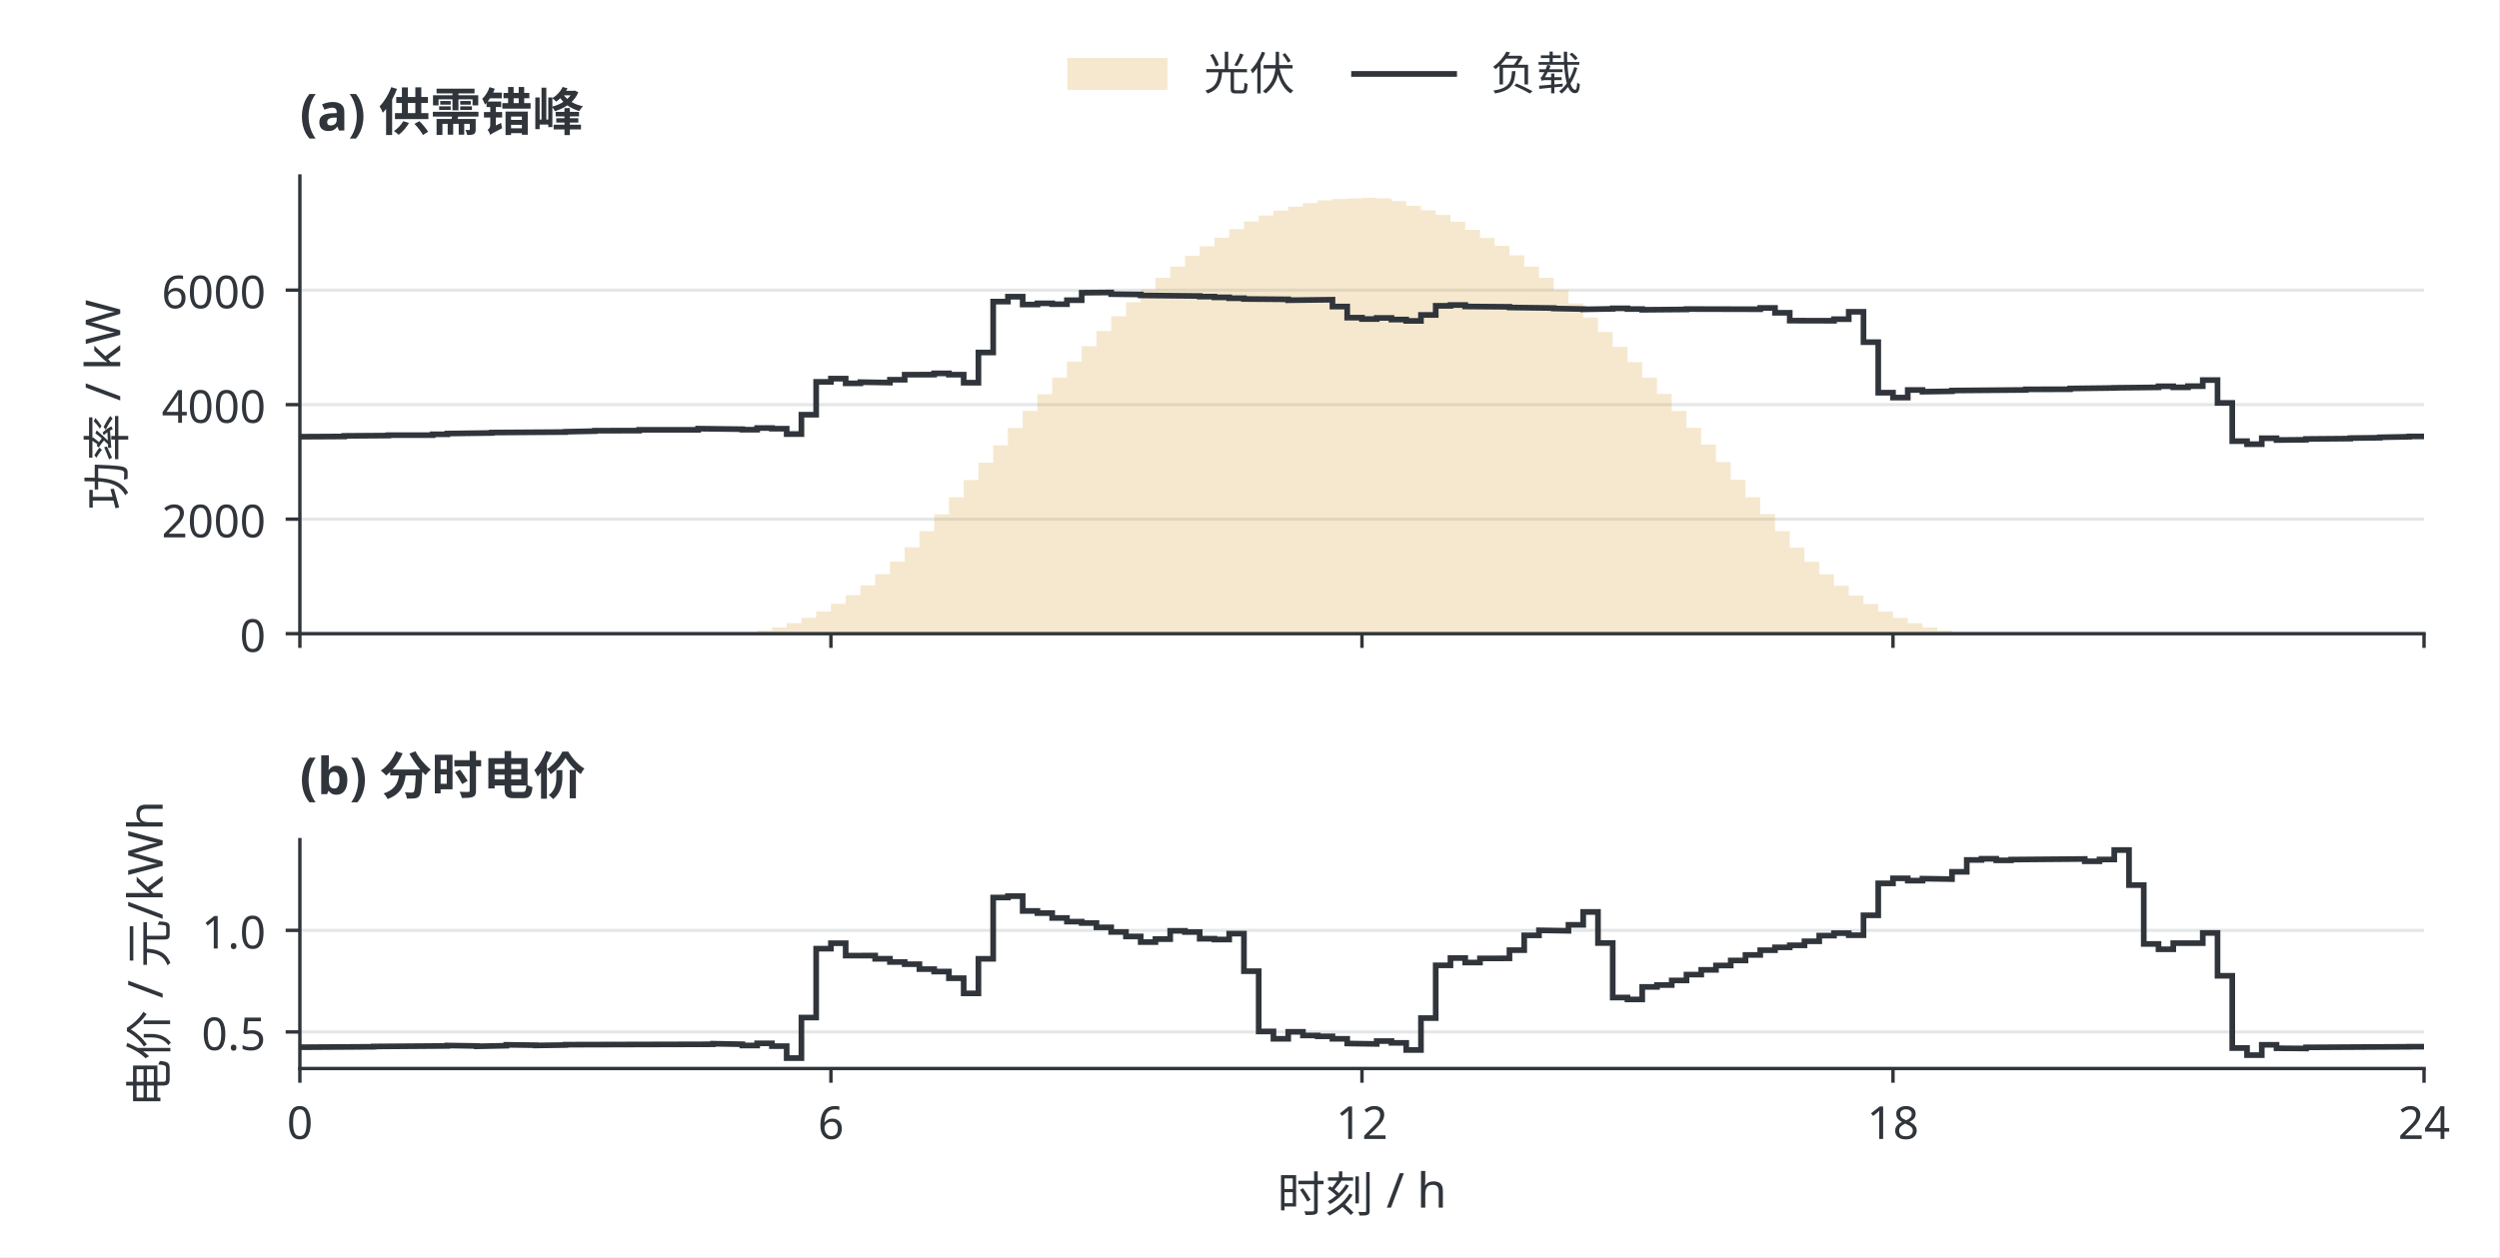
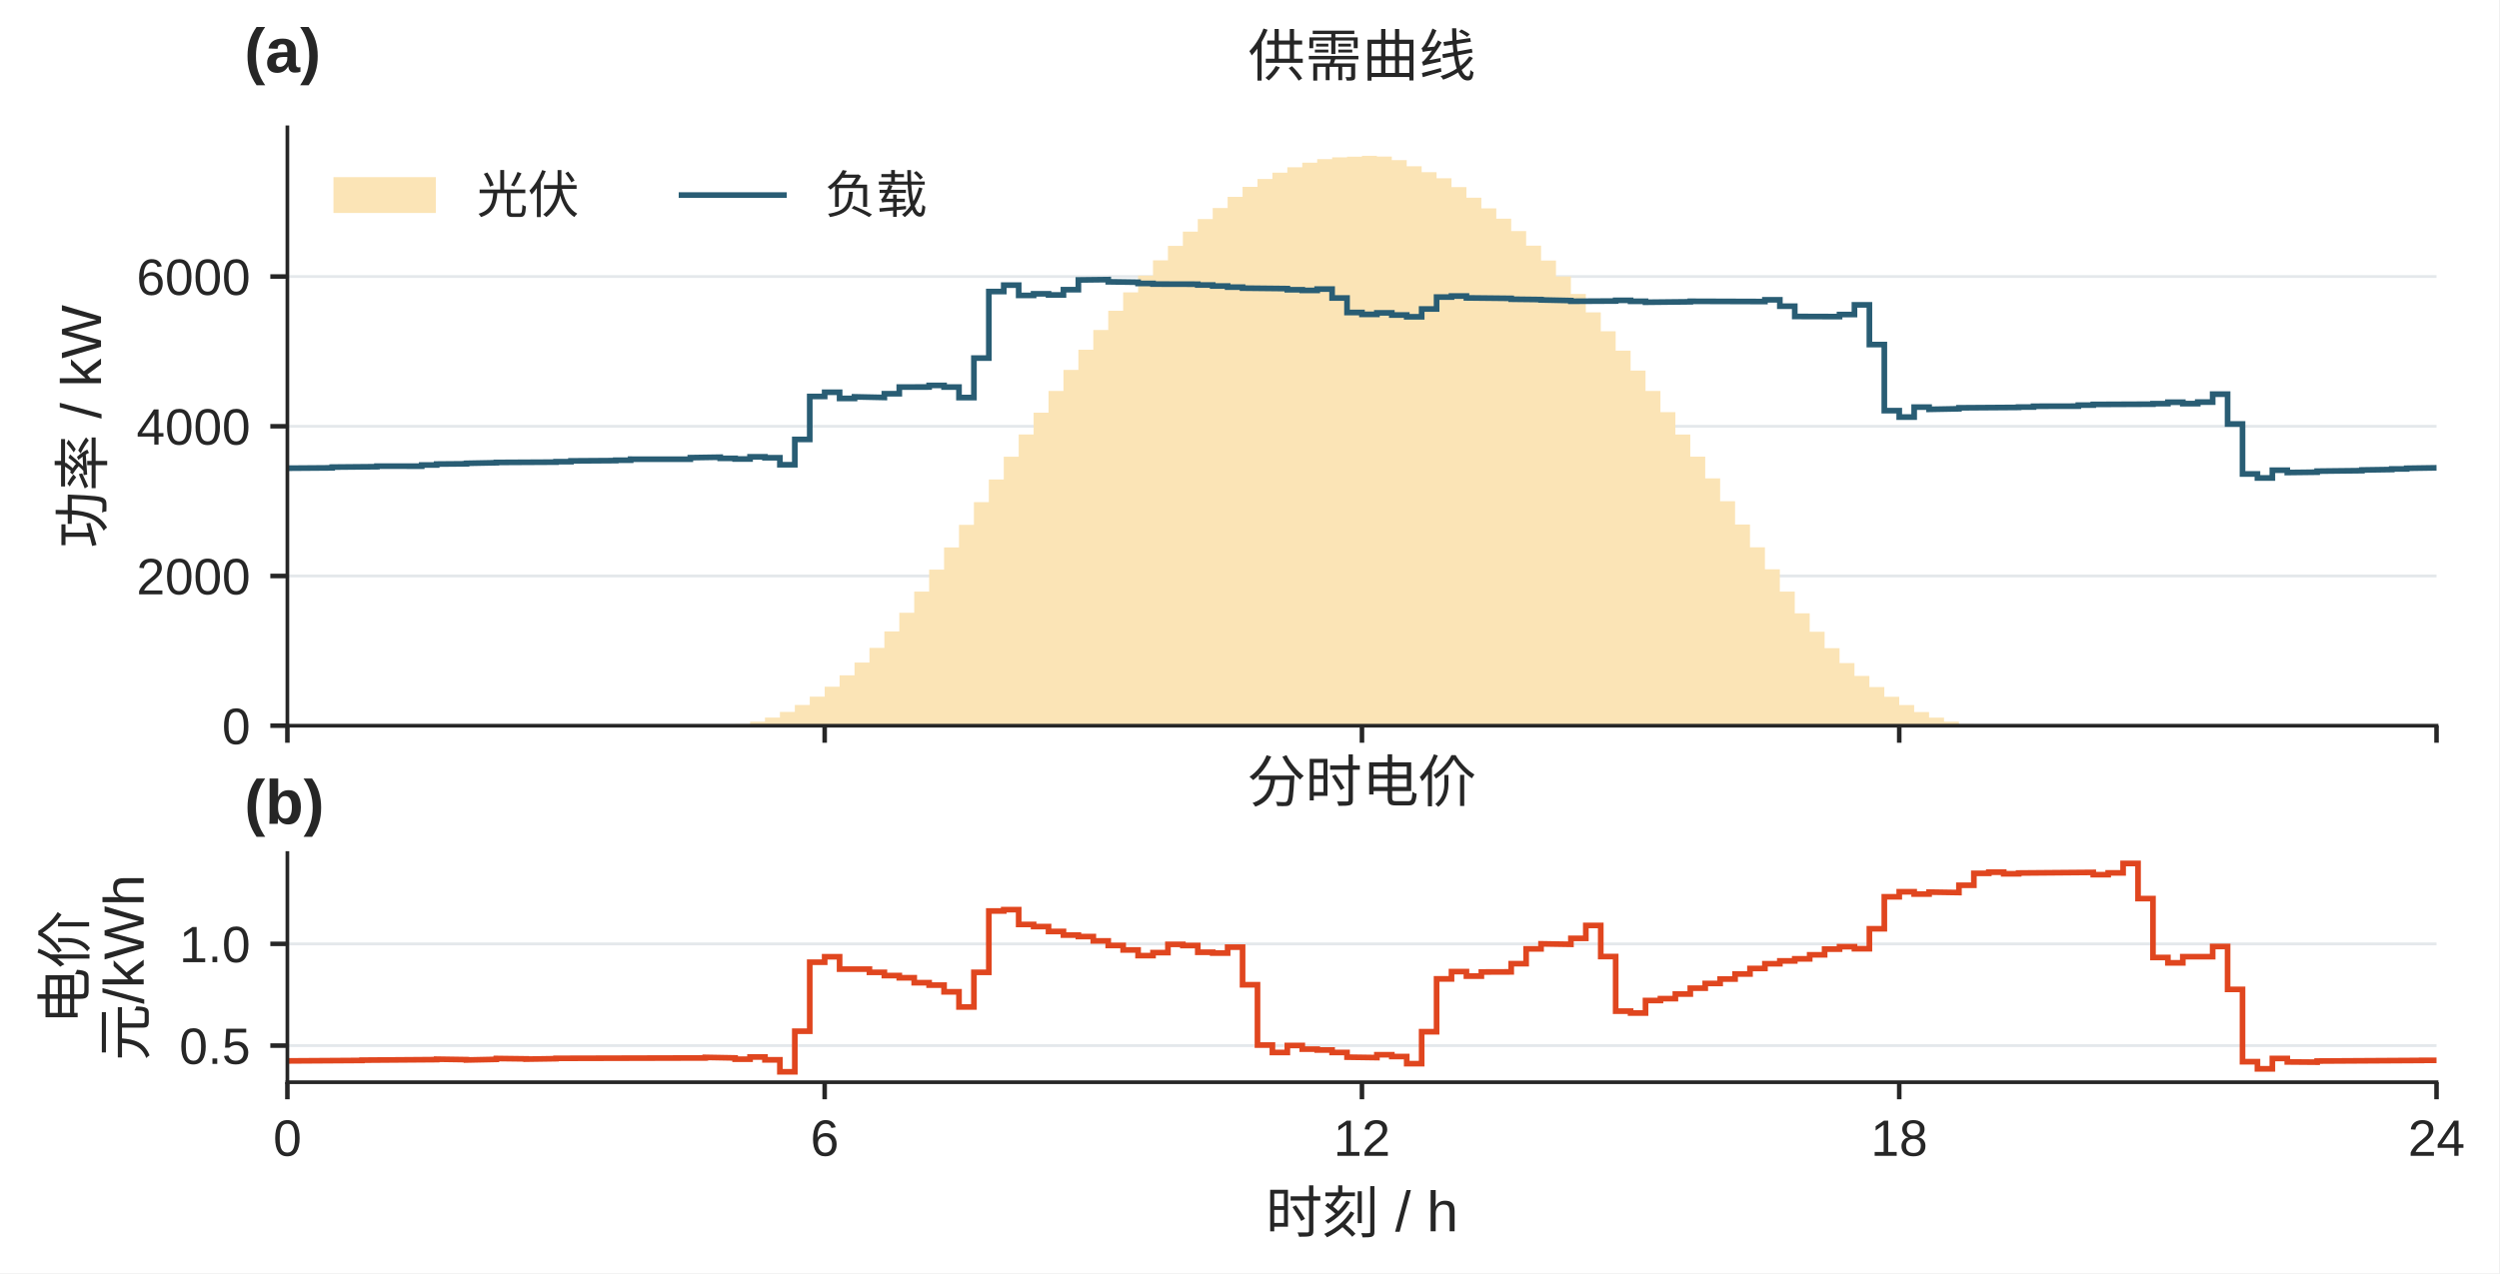
- <svg xmlns="http://www.w3.org/2000/svg" xmlns:xlink="http://www.w3.org/1999/xlink" width="439.37pt" height="221.102pt" viewBox="0 0 439.37 221.102" version="1.1">
+ <svg xmlns="http://www.w3.org/2000/svg" xmlns:xlink="http://www.w3.org/1999/xlink" width="439.37pt" height="223.937pt" viewBox="0 0 439.37 223.937" version="1.1">
  <defs>
    <style type="text/css">*{stroke-linejoin: round; stroke-linecap: butt}</style>
  </defs>
  <g id="figure_1">
    <g id="patch_1">
-       <path d="M 0 221.102  L 439.37 221.102  L 439.37 0  L 0 0  z " style="fill: #ffffff" />
+       <path d="M 0 223.937  L 439.37 223.937  L 439.37 0  L 0 0  z " style="fill: #ffffff" />
    </g>
    <g id="axes_1">
      <g id="patch_2">
-         <path d="M 52.724 111.458  L 426.189 111.458  L 426.189 30.954  L 52.724 30.954  z " style="fill: #ffffff" />
+         <path d="M 50.528 127.644  L 428.386 127.644  L 428.386 22.394  L 50.528 22.394  z " style="fill: #ffffff" />
      </g>
      <g id="matplotlib.axis_1">
        <g id="xtick_1">
          <g id="line2d_1">
            <defs>
-               <path id="mc0e1b1d746" d="M 0 0  L 0 2.5  " style="stroke: #30353b; stroke-width: 0.6" />
+               <path id="m6c04da87f4" d="M 0 0  L 0 3  " style="stroke: #262626; stroke-width: 0.8" />
            </defs>
            <g>
-               <use xlink:href="#mc0e1b1d746" x="52.724" y="111.458" style="fill: #30353b; stroke: #30353b; stroke-width: 0.6" />
+               <use xlink:href="#m6c04da87f4" x="50.528" y="127.644" style="fill: #262626; stroke: #262626; stroke-width: 0.8" />
            </g>
          </g>
        </g>
        <g id="xtick_2">
          <g id="line2d_2">
            <g>
-               <use xlink:href="#mc0e1b1d746" x="146.091" y="111.458" style="fill: #30353b; stroke: #30353b; stroke-width: 0.6" />
+               <use xlink:href="#m6c04da87f4" x="144.992" y="127.644" style="fill: #262626; stroke: #262626; stroke-width: 0.8" />
            </g>
          </g>
        </g>
        <g id="xtick_3">
          <g id="line2d_3">
            <g>
-               <use xlink:href="#mc0e1b1d746" x="239.457" y="111.458" style="fill: #30353b; stroke: #30353b; stroke-width: 0.6" />
+               <use xlink:href="#m6c04da87f4" x="239.457" y="127.644" style="fill: #262626; stroke: #262626; stroke-width: 0.8" />
            </g>
          </g>
        </g>
        <g id="xtick_4">
          <g id="line2d_4">
            <g>
-               <use xlink:href="#mc0e1b1d746" x="332.823" y="111.458" style="fill: #30353b; stroke: #30353b; stroke-width: 0.6" />
+               <use xlink:href="#m6c04da87f4" x="333.921" y="127.644" style="fill: #262626; stroke: #262626; stroke-width: 0.8" />
            </g>
          </g>
        </g>
        <g id="xtick_5">
          <g id="line2d_5">
            <g>
-               <use xlink:href="#mc0e1b1d746" x="426.189" y="111.458" style="fill: #30353b; stroke: #30353b; stroke-width: 0.6" />
+               <use xlink:href="#m6c04da87f4" x="428.386" y="127.644" style="fill: #262626; stroke: #262626; stroke-width: 0.8" />
            </g>
          </g>
        </g>
      </g>
      <g id="matplotlib.axis_2">
        <g id="ytick_1">
          <g id="line2d_6">
-             <path d="M 52.724 111.458  L 426.189 111.458  " clip-path="url(#pec262178bc)" style="fill: none; stroke: #e4e6e8; stroke-width: 0.55; stroke-linecap: square" />
+             <path d="M 50.528 127.644  L 428.386 127.644  " clip-path="url(#p2a512e3c28)" style="fill: none; stroke: #e4e8eb; stroke-width: 0.5; stroke-linecap: square" />
          </g>
          <g id="line2d_7">
            <defs>
-               <path id="m82a48d840e" d="M 0 0  L -2.5 0  " style="stroke: #30353b; stroke-width: 0.6" />
+               <path id="m989e3aa4e5" d="M 0 0  L -3 0  " style="stroke: #262626; stroke-width: 0.8" />
            </defs>
            <g>
-               <use xlink:href="#m82a48d840e" x="52.724" y="111.458" style="fill: #30353b; stroke: #30353b; stroke-width: 0.6" />
+               <use xlink:href="#m989e3aa4e5" x="50.528" y="127.644" style="fill: #262626; stroke: #262626; stroke-width: 0.8" />
            </g>
          </g>
          <g id="text_1">
-             <text style="font-size: 8px; font-family: 'Microsoft YaHei'; text-anchor: end; fill: #30353b" x="46.724" y="114.656" transform="rotate(-0 46.72441 114.6558)">0</text>
+             <text style="font-size: 9px; font-family: 'Arial', 'Microsoft YaHei'; text-anchor: end; fill: #262626" x="44.028" y="130.865" transform="rotate(-0 44.02756 130.8651)">0</text>
          </g>
        </g>
        <g id="ytick_2">
          <g id="line2d_8">
-             <path d="M 52.724 91.314  L 426.189 91.314  " clip-path="url(#pec262178bc)" style="fill: none; stroke: #e4e6e8; stroke-width: 0.55; stroke-linecap: square" />
+             <path d="M 50.528 101.308  L 428.386 101.308  " clip-path="url(#p2a512e3c28)" style="fill: none; stroke: #e4e8eb; stroke-width: 0.5; stroke-linecap: square" />
          </g>
          <g id="line2d_9">
            <g>
-               <use xlink:href="#m82a48d840e" x="52.724" y="91.314" style="fill: #30353b; stroke: #30353b; stroke-width: 0.6" />
+               <use xlink:href="#m989e3aa4e5" x="50.528" y="101.308" style="fill: #262626; stroke: #262626; stroke-width: 0.8" />
            </g>
          </g>
          <g id="text_2">
-             <text style="font-size: 8px; font-family: 'Microsoft YaHei'; text-anchor: end; fill: #30353b" x="46.724" y="94.512" transform="rotate(-0 46.72441 94.51199)">2000</text>
+             <text style="font-size: 9px; font-family: 'Arial', 'Microsoft YaHei'; text-anchor: end; fill: #262626" x="44.028" y="104.529" transform="rotate(-0 44.02756 104.5292)">2000</text>
          </g>
        </g>
        <g id="ytick_3">
          <g id="line2d_10">
-             <path d="M 52.724 71.171  L 426.189 71.171  " clip-path="url(#pec262178bc)" style="fill: none; stroke: #e4e6e8; stroke-width: 0.55; stroke-linecap: square" />
+             <path d="M 50.528 74.972  L 428.386 74.972  " clip-path="url(#p2a512e3c28)" style="fill: none; stroke: #e4e8eb; stroke-width: 0.5; stroke-linecap: square" />
          </g>
          <g id="line2d_11">
            <g>
-               <use xlink:href="#m82a48d840e" x="52.724" y="71.171" style="fill: #30353b; stroke: #30353b; stroke-width: 0.6" />
+               <use xlink:href="#m989e3aa4e5" x="50.528" y="74.972" style="fill: #262626; stroke: #262626; stroke-width: 0.8" />
            </g>
          </g>
          <g id="text_3">
-             <text style="font-size: 8px; font-family: 'Microsoft YaHei'; text-anchor: end; fill: #30353b" x="46.724" y="74.368" transform="rotate(-0 46.72441 74.3682)">4000</text>
+             <text style="font-size: 9px; font-family: 'Arial', 'Microsoft YaHei'; text-anchor: end; fill: #262626" x="44.028" y="78.193" transform="rotate(-0 44.02756 78.19338)">4000</text>
          </g>
        </g>
        <g id="ytick_4">
          <g id="line2d_12">
-             <path d="M 52.724 51.027  L 426.189 51.027  " clip-path="url(#pec262178bc)" style="fill: none; stroke: #e4e6e8; stroke-width: 0.55; stroke-linecap: square" />
+             <path d="M 50.528 48.636  L 428.386 48.636  " clip-path="url(#p2a512e3c28)" style="fill: none; stroke: #e4e8eb; stroke-width: 0.5; stroke-linecap: square" />
          </g>
          <g id="line2d_13">
            <g>
-               <use xlink:href="#m82a48d840e" x="52.724" y="51.027" style="fill: #30353b; stroke: #30353b; stroke-width: 0.6" />
+               <use xlink:href="#m989e3aa4e5" x="50.528" y="48.636" style="fill: #262626; stroke: #262626; stroke-width: 0.8" />
            </g>
          </g>
          <g id="text_4">
-             <text style="font-size: 8px; font-family: 'Microsoft YaHei'; text-anchor: end; fill: #30353b" x="46.724" y="54.224" transform="rotate(-0 46.72441 54.22442)">6000</text>
+             <text style="font-size: 9px; font-family: 'Arial', 'Microsoft YaHei'; text-anchor: end; fill: #262626" x="44.028" y="51.858" transform="rotate(-0 44.02756 51.85751)">6000</text>
          </g>
        </g>
        <g id="text_5">
-           <text style="font-size: 8.5px; font-family: 'Microsoft YaHei'; text-anchor: middle; fill: #30353b" x="21.846" y="71.206" transform="rotate(-90 21.84636 71.2063)">功率 / kW</text>
+           <text style="font-size: 10px; font-family: 'Arial', 'Microsoft YaHei'; text-anchor: middle; fill: #262626" x="18.021" y="75.019" transform="rotate(-90 18.02068 75.0189)">功率 / kW</text>
        </g>
      </g>
      <g id="patch_3">
-         <path d="M 52.724 111.458  L 52.724 111.458  L 55.318 111.458  L 55.318 111.458  L 57.911 111.458  L 57.911 111.458  L 60.505 111.458  L 60.505 111.458  L 63.098 111.458  L 63.098 111.458  L 65.692 111.458  L 65.692 111.458  L 68.285 111.458  L 68.285 111.458  L 70.879 111.458  L 70.879 111.458  L 73.472 111.458  L 73.472 111.458  L 76.066 111.458  L 76.066 111.458  L 78.659 111.458  L 78.659 111.458  L 81.253 111.458  L 81.253 111.458  L 83.846 111.458  L 83.846 111.458  L 86.44 111.458  L 86.44 111.458  L 89.033 111.458  L 89.033 111.458  L 91.627 111.458  L 91.627 111.458  L 94.22 111.458  L 94.22 111.458  L 96.814 111.458  L 96.814 111.458  L 99.407 111.458  L 99.407 111.458  L 102.001 111.458  L 102.001 111.458  L 104.594 111.458  L 104.594 111.458  L 107.188 111.458  L 107.188 111.458  L 109.781 111.458  L 109.781 111.458  L 112.375 111.458  L 112.375 111.458  L 114.969 111.458  L 114.969 111.458  L 117.562 111.458  L 117.562 111.458  L 120.156 111.458  L 120.156 111.458  L 122.749 111.458  L 122.749 111.452  L 125.343 111.452  L 125.343 111.456  L 127.936 111.456  L 127.936 111.455  L 130.53 111.455  L 130.53 111.27  L 133.123 111.27  L 133.123 110.91  L 135.717 110.91  L 135.717 110.361  L 138.31 110.361  L 138.31 109.603  L 140.904 109.603  L 140.904 108.668  L 143.497 108.668  L 143.497 107.545  L 146.091 107.545  L 146.091 106.208  L 148.684 106.208  L 148.684 104.682  L 151.278 104.682  L 151.278 102.955  L 153.871 102.955  L 153.871 100.987  L 156.465 100.987  L 156.465 98.774  L 159.058 98.774  L 159.058 96.263  L 161.652 96.263  L 161.652 93.415  L 164.245 93.415  L 164.245 90.453  L 166.839 90.453  L 166.839 87.474  L 169.432 87.474  L 169.432 84.434  L 172.026 84.434  L 172.026 81.38  L 174.619 81.38  L 174.619 78.33  L 177.213 78.33  L 177.213 75.266  L 179.806 75.266  L 179.806 72.271  L 182.4 72.271  L 182.4 69.344  L 184.993 69.344  L 184.993 66.419  L 187.587 66.419  L 187.587 63.588  L 190.18 63.588  L 190.18 60.878  L 192.774 60.878  L 192.774 58.224  L 195.367 58.224  L 195.367 55.628  L 197.961 55.628  L 197.961 53.158  L 200.554 53.158  L 200.554 50.905  L 203.148 50.905  L 203.148 48.85  L 205.741 48.85  L 205.741 46.902  L 208.335 46.902  L 208.335 44.99  L 210.928 44.99  L 210.928 43.305  L 213.522 43.305  L 213.522 41.815  L 216.115 41.815  L 216.115 40.308  L 218.709 40.308  L 218.709 38.967  L 221.302 38.967  L 221.302 37.902  L 223.896 37.902  L 223.896 37.05  L 226.489 37.05  L 226.489 36.33  L 229.083 36.33  L 229.083 35.71  L 231.676 35.71  L 231.676 35.232  L 234.27 35.232  L 234.27 34.991  L 236.863 34.991  L 236.863 34.901  L 239.457 34.901  L 239.457 34.788  L 242.05 34.788  L 242.05 34.885  L 244.644 34.885  L 244.644 35.373  L 247.237 35.373  L 247.237 36.194  L 249.831 36.194  L 249.831 36.993  L 252.424 36.993  L 252.424 37.805  L 255.018 37.805  L 255.018 38.996  L 257.611 38.996  L 257.611 40.42  L 260.205 40.42  L 260.205 41.857  L 262.798 41.857  L 262.798 43.247  L 265.392 43.247  L 265.392 44.91  L 267.985 44.91  L 267.985 46.872  L 270.579 46.872  L 270.579 48.871  L 273.172 48.871  L 273.172 51.02  L 275.766 51.02  L 275.766 53.374  L 278.359 53.374  L 278.359 55.846  L 280.953 55.846  L 280.953 58.392  L 283.546 58.392  L 283.546 61.001  L 286.14 61.001  L 286.14 63.683  L 288.733 63.683  L 288.733 66.425  L 291.327 66.425  L 291.327 69.275  L 293.92 69.275  L 293.92 72.285  L 296.514 72.285  L 296.514 75.254  L 299.107 75.254  L 299.107 78.182  L 301.701 78.182  L 301.701 81.258  L 304.294 81.258  L 304.294 84.391  L 306.888 84.391  L 306.888 87.455  L 309.481 87.455  L 309.481 90.417  L 312.075 90.417  L 312.075 93.419  L 314.668 93.419  L 314.668 96.333  L 317.262 96.333  L 317.262 98.816  L 319.855 98.816  L 319.855 101.02  L 322.449 101.02  L 322.449 103.03  L 325.042 103.03  L 325.042 104.758  L 327.636 104.758  L 327.636 106.254  L 330.229 106.254  L 330.229 107.564  L 332.823 107.564  L 332.823 108.681  L 335.416 108.681  L 335.416 109.616  L 338.01 109.616  L 338.01 110.367  L 340.603 110.367  L 340.603 110.911  L 343.197 110.911  L 343.197 111.27  L 345.79 111.27  L 345.79 111.455  L 348.384 111.455  L 348.384 111.456  L 350.977 111.456  L 350.977 111.452  L 353.571 111.452  L 353.571 111.458  L 356.164 111.458  L 356.164 111.458  L 358.758 111.458  L 358.758 111.458  L 361.351 111.458  L 361.351 111.458  L 363.945 111.458  L 363.945 111.458  L 366.538 111.458  L 366.538 111.458  L 369.132 111.458  L 369.132 111.458  L 371.725 111.458  L 371.725 111.458  L 374.319 111.458  L 374.319 111.458  L 376.912 111.458  L 376.912 111.458  L 379.506 111.458  L 379.506 111.458  L 382.099 111.458  L 382.099 111.458  L 384.693 111.458  L 384.693 111.458  L 387.286 111.458  L 387.286 111.458  L 389.88 111.458  L 389.88 111.458  L 392.473 111.458  L 392.473 111.458  L 395.067 111.458  L 395.067 111.458  L 397.66 111.458  L 397.66 111.458  L 400.254 111.458  L 400.254 111.458  L 402.847 111.458  L 402.847 111.458  L 405.441 111.458  L 405.441 111.458  L 408.034 111.458  L 408.034 111.458  L 410.628 111.458  L 410.628 111.458  L 413.221 111.458  L 413.221 111.458  L 415.815 111.458  L 415.815 111.458  L 418.408 111.458  L 418.408 111.458  L 421.002 111.458  L 421.002 111.458  L 423.595 111.458  L 423.595 111.458  L 426.189 111.458  L 426.189 111.458  " clip-path="url(#pec262178bc)" style="fill: #d9a441; opacity: 0.25" />
+         <path d="M 50.528 127.644  L 50.528 127.644  L 53.152 127.644  L 53.152 127.644  L 55.776 127.644  L 55.776 127.644  L 58.4 127.644  L 58.4 127.644  L 61.024 127.644  L 61.024 127.644  L 63.648 127.644  L 63.648 127.644  L 66.272 127.644  L 66.272 127.644  L 68.896 127.644  L 68.896 127.644  L 71.52 127.644  L 71.52 127.644  L 74.144 127.644  L 74.144 127.644  L 76.768 127.644  L 76.768 127.644  L 79.392 127.644  L 79.392 127.644  L 82.016 127.644  L 82.016 127.644  L 84.64 127.644  L 84.64 127.644  L 87.264 127.644  L 87.264 127.644  L 89.888 127.644  L 89.888 127.644  L 92.512 127.644  L 92.512 127.644  L 95.136 127.644  L 95.136 127.644  L 97.76 127.644  L 97.76 127.644  L 100.384 127.644  L 100.384 127.644  L 103.008 127.644  L 103.008 127.644  L 105.632 127.644  L 105.632 127.644  L 108.256 127.644  L 108.256 127.644  L 110.88 127.644  L 110.88 127.644  L 113.504 127.644  L 113.504 127.644  L 116.128 127.644  L 116.128 127.644  L 118.752 127.644  L 118.752 127.644  L 121.376 127.644  L 121.376 127.636  L 124 127.636  L 124 127.641  L 126.624 127.641  L 126.624 127.64  L 129.248 127.64  L 129.248 127.398  L 131.872 127.398  L 131.872 126.927  L 134.496 126.927  L 134.496 126.209  L 137.12 126.209  L 137.12 125.219  L 139.744 125.219  L 139.744 123.996  L 142.368 123.996  L 142.368 122.528  L 144.992 122.528  L 144.992 120.78  L 147.616 120.78  L 147.616 118.785  L 150.24 118.785  L 150.24 116.527  L 152.864 116.527  L 152.864 113.954  L 155.488 113.954  L 155.488 111.061  L 158.112 111.061  L 158.112 107.779  L 160.736 107.779  L 160.736 104.055  L 163.36 104.055  L 163.36 100.183  L 165.984 100.183  L 165.984 96.288  L 168.608 96.288  L 168.608 92.312  L 171.232 92.312  L 171.232 88.32  L 173.856 88.32  L 173.856 84.332  L 176.48 84.332  L 176.48 80.327  L 179.104 80.327  L 179.104 76.411  L 181.728 76.411  L 181.728 72.584  L 184.352 72.584  L 184.352 68.76  L 186.976 68.76  L 186.976 65.059  L 189.6 65.059  L 189.6 61.516  L 192.224 61.516  L 192.224 58.046  L 194.848 58.046  L 194.848 54.652  L 197.472 54.652  L 197.472 51.423  L 200.096 51.423  L 200.096 48.477  L 202.72 48.477  L 202.72 45.79  L 205.344 45.79  L 205.344 43.243  L 207.969 43.243  L 207.969 40.744  L 210.593 40.744  L 210.593 38.54  L 213.217 38.54  L 213.217 36.593  L 215.841 36.593  L 215.841 34.623  L 218.465 34.623  L 218.465 32.869  L 221.089 32.869  L 221.089 31.477  L 223.713 31.477  L 223.713 30.364  L 226.337 30.364  L 226.337 29.421  L 228.961 29.421  L 228.961 28.612  L 231.585 28.612  L 231.585 27.986  L 234.209 27.986  L 234.209 27.671  L 236.833 27.671  L 236.833 27.554  L 239.457 27.554  L 239.457 27.406  L 242.081 27.406  L 242.081 27.533  L 244.705 27.533  L 244.705 28.171  L 247.329 28.171  L 247.329 29.244  L 249.953 29.244  L 249.953 30.288  L 252.577 30.288  L 252.577 31.35  L 255.201 31.35  L 255.201 32.907  L 257.825 32.907  L 257.825 34.769  L 260.449 34.769  L 260.449 36.648  L 263.073 36.648  L 263.073 38.465  L 265.697 38.465  L 265.697 40.639  L 268.321 40.639  L 268.321 43.205  L 270.945 43.205  L 270.945 45.818  L 273.569 45.818  L 273.569 48.627  L 276.193 48.627  L 276.193 51.705  L 278.817 51.705  L 278.817 54.937  L 281.441 54.937  L 281.441 58.265  L 284.065 58.265  L 284.065 61.676  L 286.689 61.676  L 286.689 65.183  L 289.313 65.183  L 289.313 68.767  L 291.937 68.767  L 291.937 72.494  L 294.561 72.494  L 294.561 76.429  L 297.185 76.429  L 297.185 80.311  L 299.809 80.311  L 299.809 84.139  L 302.433 84.139  L 302.433 88.161  L 305.057 88.161  L 305.057 92.256  L 307.681 92.256  L 307.681 96.263  L 310.305 96.263  L 310.305 100.135  L 312.929 100.135  L 312.929 104.059  L 315.553 104.059  L 315.553 107.869  L 318.177 107.869  L 318.177 111.116  L 320.801 111.116  L 320.801 113.998  L 323.425 113.998  L 323.425 116.625  L 326.049 116.625  L 326.049 118.884  L 328.673 118.884  L 328.673 120.841  L 331.297 120.841  L 331.297 122.552  L 333.921 122.552  L 333.921 124.012  L 336.545 124.012  L 336.545 125.235  L 339.169 125.235  L 339.169 126.217  L 341.793 126.217  L 341.793 126.929  L 344.417 126.929  L 344.417 127.398  L 347.041 127.398  L 347.041 127.64  L 349.665 127.64  L 349.665 127.641  L 352.289 127.641  L 352.289 127.636  L 354.913 127.636  L 354.913 127.644  L 357.537 127.644  L 357.537 127.644  L 360.161 127.644  L 360.161 127.644  L 362.785 127.644  L 362.785 127.644  L 365.409 127.644  L 365.409 127.644  L 368.033 127.644  L 368.033 127.644  L 370.657 127.644  L 370.657 127.644  L 373.281 127.644  L 373.281 127.644  L 375.906 127.644  L 375.906 127.644  L 378.53 127.644  L 378.53 127.644  L 381.154 127.644  L 381.154 127.644  L 383.778 127.644  L 383.778 127.644  L 386.402 127.644  L 386.402 127.644  L 389.026 127.644  L 389.026 127.644  L 391.65 127.644  L 391.65 127.644  L 394.274 127.644  L 394.274 127.644  L 396.898 127.644  L 396.898 127.644  L 399.522 127.644  L 399.522 127.644  L 402.146 127.644  L 402.146 127.644  L 404.77 127.644  L 404.77 127.644  L 407.394 127.644  L 407.394 127.644  L 410.018 127.644  L 410.018 127.644  L 412.642 127.644  L 412.642 127.644  L 415.266 127.644  L 415.266 127.644  L 417.89 127.644  L 417.89 127.644  L 420.514 127.644  L 420.514 127.644  L 423.138 127.644  L 423.138 127.644  L 425.762 127.644  L 425.762 127.644  L 428.386 127.644  L 428.386 127.644  " clip-path="url(#p2a512e3c28)" style="fill: #fbe4b6" />
      </g>
      <g id="patch_4">
-         <path d="M 52.724 76.813  L 60.505 76.768  L 60.505 76.665  L 68.285 76.611  L 68.285 76.537  L 76.066 76.539  L 76.066 76.383  L 78.659 76.383  L 78.659 76.256  L 86.44 76.154  L 86.44 76.079  L 99.407 75.994  L 99.407 75.935  L 104.594 75.831  L 104.594 75.755  L 112.375 75.739  L 112.375 75.6  L 122.749 75.602  L 122.749 75.394  L 130.53 75.489  L 130.53 75.579  L 133.123 75.579  L 133.123 75.286  L 135.717 75.286  L 135.717 75.404  L 138.31 75.404  L 138.31 76.346  L 140.904 76.346  L 140.904 72.944  L 143.497 72.944  L 143.497 67.161  L 146.091 67.161  L 146.091 66.598  L 148.684 66.598  L 148.684 67.426  L 151.278 67.426  L 151.278 67.213  L 156.465 67.297  L 156.465 66.792  L 159.058 66.792  L 159.058 65.899  L 164.245 65.892  L 164.245 65.673  L 166.839 65.673  L 166.839 65.901  L 169.432 65.901  L 169.432 67.31  L 172.026 67.31  L 172.026 62.001  L 174.619 62.001  L 174.619 53.044  L 177.213 53.044  L 177.213 52.187  L 179.806 52.187  L 179.806 53.564  L 182.4 53.564  L 182.4 53.353  L 184.993 53.353  L 184.993 53.502  L 187.587 53.502  L 187.587 52.798  L 190.18 52.798  L 190.18 51.488  L 195.367 51.44  L 195.367 51.736  L 200.554 51.795  L 200.554 51.958  L 210.928 52.059  L 210.928 52.167  L 213.522 52.167  L 213.522 52.301  L 216.115 52.301  L 216.115 52.457  L 218.709 52.457  L 218.709 52.588  L 226.489 52.651  L 226.489 52.805  L 234.27 52.715  L 234.27 53.919  L 236.863 53.919  L 236.863 55.867  L 239.457 55.867  L 239.457 56.115  L 242.05 56.115  L 242.05 55.917  L 244.644 55.917  L 244.644 56.206  L 247.237 56.206  L 247.237 56.442  L 249.831 56.442  L 249.831 55.397  L 252.424 55.397  L 252.424 53.789  L 255.018 53.789  L 255.018 53.651  L 257.611 53.651  L 257.611 53.901  L 265.392 53.965  L 265.392 54.08  L 273.172 54.178  L 273.172 54.26  L 278.359 54.356  L 278.359 54.409  L 283.546 54.323  L 283.546 54.227  L 286.14 54.227  L 286.14 54.361  L 288.733 54.361  L 288.733 54.488  L 296.514 54.425  L 296.514 54.358  L 309.481 54.392  L 309.481 54.159  L 312.075 54.159  L 312.075 55.019  L 314.668 55.019  L 314.668 56.398  L 322.449 56.418  L 322.449 56.139  L 325.042 56.139  L 325.042 54.837  L 327.636 54.837  L 327.636 60.18  L 330.229 60.18  L 330.229 69.07  L 332.823 69.07  L 332.823 69.934  L 335.416 69.934  L 335.416 68.593  L 338.01 68.593  L 338.01 68.895  L 343.197 68.821  L 343.197 68.688  L 356.164 68.585  L 356.164 68.478  L 363.945 68.465  L 363.945 68.328  L 371.725 68.236  L 371.725 68.21  L 379.506 68.129  L 379.506 67.938  L 382.099 67.938  L 382.099 68.126  L 384.693 68.126  L 384.693 67.921  L 387.286 67.921  L 387.286 66.852  L 389.88 66.852  L 389.88 70.867  L 392.473 70.867  L 392.473 77.589  L 395.067 77.589  L 395.067 78.126  L 397.66 78.126  L 397.66 77.083  L 400.254 77.083  L 400.254 77.396  L 405.441 77.349  L 405.441 77.209  L 413.221 77.144  L 413.221 77.051  L 418.408 76.992  L 418.408 76.915  L 423.595 76.82  L 423.595 76.763  L 426.189 76.763  L 426.189 76.763  " clip-path="url(#pec262178bc)" style="fill: none; stroke: #30353b; stroke-linejoin: miter" />
+         <path d="M 50.528 82.348  L 58.4 82.29  L 58.4 82.156  L 66.272 82.085  L 66.272 81.989  L 74.144 81.991  L 74.144 81.787  L 76.768 81.787  L 76.768 81.621  L 82.016 81.577  L 82.016 81.487  L 87.264 81.39  L 87.264 81.334  L 97.76 81.279  L 97.76 81.202  L 100.384 81.202  L 100.384 81.065  L 108.256 81.013  L 108.256 80.945  L 110.88 80.945  L 110.88 80.764  L 121.376 80.766  L 121.376 80.494  L 126.624 80.412  L 126.624 80.618  L 129.248 80.618  L 129.248 80.736  L 131.872 80.736  L 131.872 80.353  L 134.496 80.353  L 134.496 80.507  L 137.12 80.507  L 137.12 81.739  L 139.744 81.739  L 139.744 77.291  L 142.368 77.291  L 142.368 69.731  L 144.992 69.731  L 144.992 68.994  L 147.616 68.994  L 147.616 70.077  L 150.24 70.077  L 150.24 69.798  L 155.488 69.908  L 155.488 69.247  L 158.112 69.247  L 158.112 68.08  L 163.36 68.071  L 163.36 67.784  L 165.984 67.784  L 165.984 68.082  L 168.608 68.082  L 168.608 69.924  L 171.232 69.924  L 171.232 62.983  L 173.856 62.983  L 173.856 51.274  L 176.48 51.274  L 176.48 50.153  L 179.104 50.153  L 179.104 51.954  L 181.728 51.954  L 181.728 51.678  L 184.352 51.678  L 184.352 51.873  L 186.976 51.873  L 186.976 50.952  L 189.6 50.952  L 189.6 49.239  L 194.848 49.177  L 194.848 49.564  L 200.096 49.64  L 200.096 49.853  L 202.72 49.853  L 202.72 49.965  L 210.593 49.986  L 210.593 50.128  L 213.217 50.128  L 213.217 50.303  L 215.841 50.303  L 215.841 50.506  L 218.465 50.506  L 218.465 50.678  L 226.337 50.76  L 226.337 50.961  L 228.961 50.961  L 228.961 51.075  L 231.585 51.075  L 231.585 50.844  L 234.209 50.844  L 234.209 52.417  L 236.833 52.417  L 236.833 54.964  L 239.457 54.964  L 239.457 55.289  L 242.081 55.289  L 242.081 55.03  L 244.705 55.03  L 244.705 55.407  L 247.329 55.407  L 247.329 55.716  L 249.953 55.716  L 249.953 54.35  L 252.577 54.35  L 252.577 52.248  L 255.201 52.248  L 255.201 52.067  L 257.825 52.067  L 257.825 52.394  L 265.697 52.478  L 265.697 52.627  L 270.945 52.688  L 270.945 52.756  L 276.193 52.864  L 276.193 52.989  L 284.065 52.946  L 284.065 52.821  L 286.689 52.821  L 286.689 52.995  L 289.313 52.995  L 289.313 53.161  L 297.185 53.079  L 297.185 52.992  L 310.305 53.036  L 310.305 52.731  L 312.929 52.731  L 312.929 53.855  L 315.553 53.855  L 315.553 55.659  L 323.425 55.685  L 323.425 55.32  L 326.049 55.32  L 326.049 53.618  L 328.673 53.618  L 328.673 60.603  L 331.297 60.603  L 331.297 72.226  L 333.921 72.226  L 333.921 73.356  L 336.545 73.356  L 336.545 71.602  L 339.169 71.602  L 339.169 71.997  L 344.417 71.9  L 344.417 71.727  L 354.913 71.655  L 354.913 71.592  L 357.537 71.592  L 357.537 71.451  L 365.409 71.435  L 365.409 71.256  L 368.033 71.256  L 368.033 71.131  L 378.53 71.085  L 378.53 70.995  L 381.154 70.995  L 381.154 70.746  L 383.778 70.746  L 383.778 70.991  L 386.402 70.991  L 386.402 70.723  L 389.026 70.723  L 389.026 69.326  L 391.65 69.326  L 391.65 74.575  L 394.274 74.575  L 394.274 83.364  L 396.898 83.364  L 396.898 84.066  L 399.522 84.066  L 399.522 82.703  L 402.146 82.703  L 402.146 83.111  L 407.394 83.05  L 407.394 82.867  L 415.266 82.781  L 415.266 82.66  L 420.514 82.584  L 420.514 82.482  L 423.138 82.482  L 423.138 82.359  L 428.386 82.284  L 428.386 82.284  " clip-path="url(#p2a512e3c28)" style="fill: none; stroke: #295d74; stroke-linejoin: miter" />
      </g>
      <g id="patch_5">
-         <path d="M 52.724 111.458  L 52.724 30.954  " style="fill: none; stroke: #30353b; stroke-width: 0.6; stroke-linejoin: miter; stroke-linecap: square" />
+         <path d="M 50.528 127.644  L 50.528 22.394  " style="fill: none; stroke: #262626; stroke-width: 0.65; stroke-linejoin: miter; stroke-linecap: square" />
      </g>
      <g id="patch_6">
-         <path d="M 52.724 111.458  L 426.189 111.458  " style="fill: none; stroke: #30353b; stroke-width: 0.6; stroke-linejoin: miter; stroke-linecap: square" />
+         <path d="M 50.528 127.644  L 428.386 127.644  " style="fill: none; stroke: #262626; stroke-width: 0.65; stroke-linejoin: miter; stroke-linecap: square" />
      </g>
      <g id="text_6">
-         <text style="font-weight: 700; font-size: 9px; font-family: 'Microsoft YaHei'; text-anchor: start; fill: #30353b" x="52.724" y="22.954" transform="rotate(-0 52.72441 22.95433)">(a)  供需错峰</text>
+         <text style="font-weight: 700; font-size: 11px; font-family: 'Arial', 'Microsoft YaHei'; text-anchor: start; fill: #262626" x="42.97" y="12.711" transform="rotate(-0 42.97039 12.71102)">(a)</text>
+       </g>
+       <g id="text_7">
+         <text style="font-size: 10px; font-family: 'Arial', 'Microsoft YaHei'; text-anchor: middle; fill: #262626" x="239.457" y="13.394" transform="rotate(-0 239.4567 13.3937)">供需曲线</text>
+       </g>
+       <g id="legend_1">
+         <g id="patch_7">
+           <path d="M 58.628 37.459  L 76.628 37.459  L 76.628 31.159  L 58.628 31.159  z " style="fill: #fbe4b6" />
+         </g>
+         <g id="text_8">
+           <text style="font-size: 9px; font-family: 'Arial', 'Microsoft YaHei'; text-anchor: start; fill: #262626" x="83.828" y="37.459" transform="rotate(-0 83.82756 37.45886)">光伏</text>
+         </g>
+         <g id="line2d_14">
+           <path d="M 119.828 34.309  L 137.828 34.309  " style="fill: none; stroke: #295d74; stroke-linecap: square" />
+         </g>
+         <g id="text_9">
+           <text style="font-size: 9px; font-family: 'Arial', 'Microsoft YaHei'; text-anchor: start; fill: #262626" x="145.028" y="37.459" transform="rotate(-0 145.0276 37.45886)">负载</text>
+         </g>
      </g>
    </g>
    <g id="axes_2">
-       <g id="patch_7">
-         <path d="M 52.724 187.937  L 426.189 187.937  L 426.189 147.685  L 52.724 147.685  z " style="fill: #ffffff" />
+       <g id="patch_8">
+         <path d="M 50.528 190.346  L 428.386 190.346  L 428.386 150.038  L 50.528 150.038  z " style="fill: #ffffff" />
      </g>
      <g id="matplotlib.axis_3">
        <g id="xtick_6">
-           <g id="line2d_14">
-             <g>
-               <use xlink:href="#mc0e1b1d746" x="52.724" y="187.937" style="fill: #30353b; stroke: #30353b; stroke-width: 0.6" />
-             </g>
-           </g>
-           <g id="text_7">
-             <text style="font-size: 8px; font-family: 'Microsoft YaHei'; text-anchor: middle; fill: #30353b" x="52.724" y="200.332" transform="rotate(-0 52.72441 200.332)">0</text>
+           <g id="line2d_15">
+             <g>
+               <use xlink:href="#m6c04da87f4" x="50.528" y="190.346" style="fill: #262626; stroke: #262626; stroke-width: 0.8" />
+             </g>
+           </g>
+           <g id="text_10">
+             <text style="font-size: 9px; font-family: 'Arial', 'Microsoft YaHei'; text-anchor: middle; fill: #262626" x="50.528" y="203.288" transform="rotate(-0 50.52756 203.2885)">0</text>
          </g>
        </g>
        <g id="xtick_7">
-           <g id="line2d_15">
-             <g>
-               <use xlink:href="#mc0e1b1d746" x="146.091" y="187.937" style="fill: #30353b; stroke: #30353b; stroke-width: 0.6" />
-             </g>
-           </g>
-           <g id="text_8">
-             <text style="font-size: 8px; font-family: 'Microsoft YaHei'; text-anchor: middle; fill: #30353b" x="146.091" y="200.332" transform="rotate(-0 146.0906 200.332)">6</text>
+           <g id="line2d_16">
+             <g>
+               <use xlink:href="#m6c04da87f4" x="144.992" y="190.346" style="fill: #262626; stroke: #262626; stroke-width: 0.8" />
+             </g>
+           </g>
+           <g id="text_11">
+             <text style="font-size: 9px; font-family: 'Arial', 'Microsoft YaHei'; text-anchor: middle; fill: #262626" x="144.992" y="203.288" transform="rotate(-0 144.9921 203.2885)">6</text>
          </g>
        </g>
        <g id="xtick_8">
-           <g id="line2d_16">
-             <g>
-               <use xlink:href="#mc0e1b1d746" x="239.457" y="187.937" style="fill: #30353b; stroke: #30353b; stroke-width: 0.6" />
-             </g>
-           </g>
-           <g id="text_9">
-             <text style="font-size: 8px; font-family: 'Microsoft YaHei'; text-anchor: middle; fill: #30353b" x="239.457" y="200.332" transform="rotate(-0 239.4567 200.332)">12</text>
+           <g id="line2d_17">
+             <g>
+               <use xlink:href="#m6c04da87f4" x="239.457" y="190.346" style="fill: #262626; stroke: #262626; stroke-width: 0.8" />
+             </g>
+           </g>
+           <g id="text_12">
+             <text style="font-size: 9px; font-family: 'Arial', 'Microsoft YaHei'; text-anchor: middle; fill: #262626" x="239.457" y="203.288" transform="rotate(-0 239.4567 203.2885)">12</text>
          </g>
        </g>
        <g id="xtick_9">
-           <g id="line2d_17">
-             <g>
-               <use xlink:href="#mc0e1b1d746" x="332.823" y="187.937" style="fill: #30353b; stroke: #30353b; stroke-width: 0.6" />
-             </g>
-           </g>
-           <g id="text_10">
-             <text style="font-size: 8px; font-family: 'Microsoft YaHei'; text-anchor: middle; fill: #30353b" x="332.823" y="200.332" transform="rotate(-0 332.8228 200.332)">18</text>
+           <g id="line2d_18">
+             <g>
+               <use xlink:href="#m6c04da87f4" x="333.921" y="190.346" style="fill: #262626; stroke: #262626; stroke-width: 0.8" />
+             </g>
+           </g>
+           <g id="text_13">
+             <text style="font-size: 9px; font-family: 'Arial', 'Microsoft YaHei'; text-anchor: middle; fill: #262626" x="333.921" y="203.288" transform="rotate(-0 333.9213 203.2885)">18</text>
          </g>
        </g>
        <g id="xtick_10">
-           <g id="line2d_18">
-             <g>
-               <use xlink:href="#mc0e1b1d746" x="426.189" y="187.937" style="fill: #30353b; stroke: #30353b; stroke-width: 0.6" />
-             </g>
-           </g>
-           <g id="text_11">
-             <text style="font-size: 8px; font-family: 'Microsoft YaHei'; text-anchor: middle; fill: #30353b" x="426.189" y="200.332" transform="rotate(-0 426.189 200.332)">24</text>
-           </g>
-         </g>
-         <g id="text_12">
-           <text style="font-size: 8.5px; font-family: 'Microsoft YaHei'; text-anchor: middle; fill: #30353b" x="239.457" y="213.115" transform="rotate(-0 239.4567 213.1154)">时刻 / h</text>
+           <g id="line2d_19">
+             <g>
+               <use xlink:href="#m6c04da87f4" x="428.386" y="190.346" style="fill: #262626; stroke: #262626; stroke-width: 0.8" />
+             </g>
+           </g>
+           <g id="text_14">
+             <text style="font-size: 9px; font-family: 'Arial', 'Microsoft YaHei'; text-anchor: middle; fill: #262626" x="428.386" y="203.288" transform="rotate(-0 428.3858 203.2885)">24</text>
+           </g>
+         </g>
+         <g id="text_15">
+           <text style="font-size: 10px; font-family: 'Arial', 'Microsoft YaHei'; text-anchor: middle; fill: #262626" x="239.457" y="216.826" transform="rotate(-0 239.4567 216.8257)">时刻 / h</text>
        </g>
      </g>
      <g id="matplotlib.axis_4">
        <g id="ytick_5">
-           <g id="line2d_19">
-             <path d="M 52.724 181.508  L 426.189 181.508  " clip-path="url(#padc219a2a9)" style="fill: none; stroke: #e4e6e8; stroke-width: 0.55; stroke-linecap: square" />
-           </g>
          <g id="line2d_20">
-             <g>
-               <use xlink:href="#m82a48d840e" x="52.724" y="181.508" style="fill: #30353b; stroke: #30353b; stroke-width: 0.6" />
-             </g>
-           </g>
-           <g id="text_13">
-             <text style="font-size: 8px; font-family: 'Microsoft YaHei'; text-anchor: end; fill: #30353b" x="46.724" y="184.705" transform="rotate(-0 46.72441 184.7053)">0.5</text>
+             <path d="M 50.528 183.908  L 428.386 183.908  " clip-path="url(#pe2fd398e2b)" style="fill: none; stroke: #e4e8eb; stroke-width: 0.5; stroke-linecap: square" />
+           </g>
+           <g id="line2d_21">
+             <g>
+               <use xlink:href="#m989e3aa4e5" x="50.528" y="183.908" style="fill: #262626; stroke: #262626; stroke-width: 0.8" />
+             </g>
+           </g>
+           <g id="text_16">
+             <text style="font-size: 9px; font-family: 'Arial', 'Microsoft YaHei'; text-anchor: end; fill: #262626" x="44.028" y="187.129" transform="rotate(-0 44.02756 187.1292)">0.5</text>
          </g>
        </g>
        <g id="ytick_6">
-           <g id="line2d_21">
-             <path d="M 52.724 163.639  L 426.189 163.639  " clip-path="url(#padc219a2a9)" style="fill: none; stroke: #e4e6e8; stroke-width: 0.55; stroke-linecap: square" />
-           </g>
          <g id="line2d_22">
-             <g>
-               <use xlink:href="#m82a48d840e" x="52.724" y="163.639" style="fill: #30353b; stroke: #30353b; stroke-width: 0.6" />
-             </g>
-           </g>
-           <g id="text_14">
-             <text style="font-size: 8px; font-family: 'Microsoft YaHei'; text-anchor: end; fill: #30353b" x="46.724" y="166.836" transform="rotate(-0 46.72441 166.836)">1.0</text>
-           </g>
-         </g>
-         <g id="text_15">
-           <text style="font-size: 8.5px; font-family: 'Microsoft YaHei'; text-anchor: middle; fill: #30353b" x="29.303" y="167.811" transform="rotate(-90 29.30261 167.811)">电价 / 元/kWh</text>
-         </g>
-       </g>
-       <g id="patch_8">
-         <path d="M 52.724 184.195  L 65.692 184.113  L 65.692 184.063  L 78.659 183.967  L 78.659 183.892  L 83.846 183.97  L 83.846 184.035  L 89.033 183.924  L 89.033 183.77  L 94.22 183.838  L 94.22 183.884  L 99.407 183.806  L 99.407 183.745  L 125.343 183.677  L 125.343 183.574  L 130.53 183.67  L 130.53 183.892  L 133.123 183.892  L 133.123 183.513  L 135.717 183.513  L 135.717 184.006  L 138.31 184.006  L 138.31 186.107  L 140.904 186.107  L 140.904 178.978  L 143.497 178.978  L 143.497 166.859  L 146.091 166.859  L 146.091 165.897  L 148.684 165.897  L 148.684 168.077  L 153.871 168.074  L 153.871 168.638  L 156.465 168.638  L 156.465 169.207  L 159.058 169.207  L 159.058 169.593  L 161.652 169.593  L 161.652 170.457  L 164.245 170.457  L 164.245 170.886  L 166.839 170.886  L 166.839 172.059  L 169.432 172.059  L 169.432 174.721  L 172.026 174.721  L 172.026 168.642  L 174.619 168.642  L 174.619 157.86  L 177.213 157.86  L 177.213 157.624  L 179.806 157.624  L 179.806 160.222  L 182.4 160.222  L 182.4 160.604  L 184.993 160.604  L 184.993 161.458  L 187.587 161.458  L 187.587 162.102  L 190.18 162.102  L 190.18 162.352  L 192.774 162.352  L 192.774 163.113  L 195.367 163.113  L 195.367 163.917  L 197.961 163.917  L 197.961 164.711  L 200.554 164.711  L 200.554 165.704  L 203.148 165.704  L 203.148 165.179  L 205.741 165.179  L 205.741 163.721  L 208.335 163.721  L 208.335 163.928  L 210.928 163.928  L 210.928 165.111  L 213.522 165.111  L 213.522 165.25  L 216.115 165.25  L 216.115 164.214  L 218.709 164.214  L 218.709 170.822  L 221.302 170.822  L 221.302 181.418  L 223.896 181.418  L 223.896 182.716  L 226.489 182.716  L 226.489 181.483  L 229.083 181.483  L 229.083 182.126  L 231.676 182.126  L 231.676 182.276  L 234.27 182.276  L 234.27 182.716  L 236.863 182.716  L 236.863 183.538  L 242.05 183.613  L 242.05 183.112  L 244.644 183.112  L 244.644 183.427  L 247.237 183.427  L 247.237 184.678  L 249.831 184.678  L 249.831 179.07  L 252.424 179.07  L 252.424 169.789  L 255.018 169.789  L 255.018 168.513  L 257.611 168.513  L 257.611 169.3  L 260.205 169.3  L 260.205 168.578  L 265.392 168.56  L 265.392 167.119  L 267.985 167.119  L 267.985 164.518  L 270.579 164.518  L 270.579 163.631  L 275.766 163.717  L 275.766 162.67  L 278.359 162.67  L 278.359 160.401  L 280.953 160.401  L 280.953 165.869  L 283.546 165.869  L 283.546 175.454  L 286.14 175.454  L 286.14 175.79  L 288.733 175.79  L 288.733 173.585  L 291.327 173.585  L 291.327 173.259  L 293.92 173.259  L 293.92 172.452  L 296.514 172.452  L 296.514 171.419  L 299.107 171.419  L 299.107 170.59  L 301.701 170.59  L 301.701 169.818  L 304.294 169.818  L 304.294 168.931  L 306.888 168.931  L 306.888 167.959  L 309.481 167.959  L 309.481 167.127  L 312.075 167.127  L 312.075 166.63  L 314.668 166.63  L 314.668 166.269  L 317.262 166.269  L 317.262 165.561  L 319.855 165.561  L 319.855 164.561  L 322.449 164.561  L 322.449 164.132  L 325.042 164.132  L 325.042 164.496  L 327.636 164.496  L 327.636 160.987  L 330.229 160.987  L 330.229 155.372  L 332.823 155.372  L 332.823 154.486  L 335.416 154.486  L 335.416 154.893  L 338.01 154.893  L 338.01 154.543  L 343.197 154.625  L 343.197 153.342  L 345.79 153.342  L 345.79 151.252  L 348.384 151.252  L 348.384 151.048  L 350.977 151.048  L 350.977 151.327  L 353.571 151.327  L 353.571 151.191  L 366.538 151.084  L 366.538 151.487  L 369.132 151.487  L 369.132 151.169  L 371.725 151.169  L 371.725 149.515  L 374.319 149.515  L 374.319 155.683  L 376.912 155.683  L 376.912 166.026  L 379.506 166.026  L 379.506 166.969  L 382.099 166.969  L 382.099 165.887  L 387.286 165.887  L 387.286 164.1  L 389.88 164.1  L 389.88 171.63  L 392.473 171.63  L 392.473 184.335  L 395.067 184.335  L 395.067 185.586  L 397.66 185.586  L 397.66 183.766  L 400.254 183.766  L 400.254 184.374  L 405.441 184.417  L 405.441 184.22  L 423.595 184.113  L 423.595 184.095  L 426.189 184.095  L 426.189 184.095  " clip-path="url(#padc219a2a9)" style="fill: none; stroke: #30353b; stroke-linejoin: miter" />
+             <path d="M 50.528 166.014  L 428.386 166.014  " clip-path="url(#pe2fd398e2b)" style="fill: none; stroke: #e4e8eb; stroke-width: 0.5; stroke-linecap: square" />
+           </g>
+           <g id="line2d_23">
+             <g>
+               <use xlink:href="#m989e3aa4e5" x="50.528" y="166.014" style="fill: #262626; stroke: #262626; stroke-width: 0.8" />
+             </g>
+           </g>
+           <g id="text_17">
+             <text style="font-size: 9px; font-family: 'Arial', 'Microsoft YaHei'; text-anchor: end; fill: #262626" x="44.028" y="169.235" transform="rotate(-0 44.02756 169.2348)">1.0</text>
+           </g>
+         </g>
+         <g id="text_18">
+           <text style="font-size: 10px; font-family: 'Arial', 'Microsoft YaHei'; fill: #262626" transform="translate(14.95318 180.1921) rotate(-90)">电价</text>
+           <text style="font-size: 10px; font-family: 'Arial', 'Microsoft YaHei'; fill: #262626" transform="translate(25.53006 186.5812) rotate(-90)">元/kWh</text>
+         </g>
      </g>
      <g id="patch_9">
-         <path d="M 52.724 187.937  L 52.724 147.685  " style="fill: none; stroke: #30353b; stroke-width: 0.6; stroke-linejoin: miter; stroke-linecap: square" />
+         <path d="M 50.528 186.6  L 63.648 186.517  L 63.648 186.467  L 76.768 186.37  L 76.768 186.295  L 82.016 186.374  L 82.016 186.438  L 87.264 186.328  L 87.264 186.174  L 92.512 186.242  L 92.512 186.288  L 97.76 186.209  L 97.76 186.149  L 124 186.081  L 124 185.977  L 129.248 186.073  L 129.248 186.295  L 131.872 186.295  L 131.872 185.916  L 134.496 185.916  L 134.496 186.41  L 137.12 186.41  L 137.12 188.514  L 139.744 188.514  L 139.744 181.374  L 142.368 181.374  L 142.368 169.238  L 144.992 169.238  L 144.992 168.276  L 147.616 168.276  L 147.616 170.459  L 152.864 170.455  L 152.864 171.021  L 155.488 171.021  L 155.488 171.59  L 158.112 171.59  L 158.112 171.976  L 160.736 171.976  L 160.736 172.842  L 163.36 172.842  L 163.36 173.272  L 165.984 173.272  L 165.984 174.446  L 168.608 174.446  L 168.608 177.112  L 171.232 177.112  L 171.232 171.024  L 173.856 171.024  L 173.856 160.227  L 176.48 160.227  L 176.48 159.991  L 179.104 159.991  L 179.104 162.592  L 181.728 162.592  L 181.728 162.975  L 184.352 162.975  L 184.352 163.831  L 186.976 163.831  L 186.976 164.475  L 189.6 164.475  L 189.6 164.725  L 192.224 164.725  L 192.224 165.488  L 194.848 165.488  L 194.848 166.293  L 197.472 166.293  L 197.472 167.087  L 200.096 167.087  L 200.096 168.082  L 202.72 168.082  L 202.72 167.556  L 205.344 167.556  L 205.344 166.096  L 207.969 166.096  L 207.969 166.304  L 210.593 166.304  L 210.593 167.488  L 213.217 167.488  L 213.217 167.628  L 215.841 167.628  L 215.841 166.59  L 218.465 166.59  L 218.465 173.207  L 221.089 173.207  L 221.089 183.819  L 223.713 183.819  L 223.713 185.118  L 226.337 185.118  L 226.337 183.883  L 228.961 183.883  L 228.961 184.527  L 231.585 184.527  L 231.585 184.678  L 234.209 184.678  L 234.209 185.118  L 236.833 185.118  L 236.833 185.941  L 242.081 186.016  L 242.081 185.515  L 244.705 185.515  L 244.705 185.83  L 247.329 185.83  L 247.329 187.083  L 249.953 187.083  L 249.953 181.467  L 252.577 181.467  L 252.577 172.173  L 255.201 172.173  L 255.201 170.895  L 257.825 170.895  L 257.825 171.683  L 260.449 171.683  L 260.449 170.96  L 265.697 170.942  L 265.697 169.5  L 268.321 169.5  L 268.321 166.894  L 270.945 166.894  L 270.945 166.007  L 276.193 166.093  L 276.193 165.044  L 278.817 165.044  L 278.817 162.771  L 281.441 162.771  L 281.441 168.247  L 284.065 168.247  L 284.065 177.846  L 286.689 177.846  L 286.689 178.182  L 289.313 178.182  L 289.313 175.974  L 291.937 175.974  L 291.937 175.648  L 294.561 175.648  L 294.561 174.839  L 297.185 174.839  L 297.185 173.805  L 299.809 173.805  L 299.809 172.975  L 302.433 172.975  L 302.433 172.202  L 305.057 172.202  L 305.057 171.314  L 307.681 171.314  L 307.681 170.341  L 310.305 170.341  L 310.305 169.507  L 312.929 169.507  L 312.929 169.009  L 315.553 169.009  L 315.553 168.648  L 318.177 168.648  L 318.177 167.939  L 320.801 167.939  L 320.801 166.937  L 323.425 166.937  L 323.425 166.508  L 326.049 166.508  L 326.049 166.873  L 328.673 166.873  L 328.673 163.358  L 331.297 163.358  L 331.297 157.736  L 333.921 157.736  L 333.921 156.848  L 336.545 156.848  L 336.545 157.256  L 339.169 157.256  L 339.169 156.906  L 344.417 156.988  L 344.417 155.703  L 347.041 155.703  L 347.041 153.609  L 349.665 153.609  L 349.665 153.405  L 352.289 153.405  L 352.289 153.685  L 354.913 153.685  L 354.913 153.549  L 368.033 153.441  L 368.033 153.846  L 370.657 153.846  L 370.657 153.527  L 373.281 153.527  L 373.281 151.87  L 375.906 151.87  L 375.906 158.047  L 378.53 158.047  L 378.53 168.404  L 381.154 168.404  L 381.154 169.349  L 383.778 169.349  L 383.778 168.265  L 389.026 168.265  L 389.026 166.475  L 391.65 166.475  L 391.65 174.016  L 394.274 174.016  L 394.274 186.739  L 396.898 186.739  L 396.898 187.992  L 399.522 187.992  L 399.522 186.17  L 402.146 186.17  L 402.146 186.778  L 407.394 186.821  L 407.394 186.625  L 425.762 186.517  L 425.762 186.499  L 428.386 186.499  L 428.386 186.499  " clip-path="url(#pe2fd398e2b)" style="fill: none; stroke: #e0461f; stroke-linejoin: miter" />
      </g>
      <g id="patch_10">
-         <path d="M 52.724 187.937  L 426.189 187.937  " style="fill: none; stroke: #30353b; stroke-width: 0.6; stroke-linejoin: miter; stroke-linecap: square" />
-       </g>
-       <g id="text_16">
-         <text style="font-weight: 700; font-size: 9px; font-family: 'Microsoft YaHei'; text-anchor: start; fill: #30353b" x="52.724" y="139.685" transform="rotate(-0 52.72441 139.685)">(b)  分时电价</text>
-       </g>
-     </g>
-     <g id="legend_1">
+         <path d="M 50.528 190.346  L 50.528 150.038  " style="fill: none; stroke: #262626; stroke-width: 0.65; stroke-linejoin: miter; stroke-linecap: square" />
+       </g>
      <g id="patch_11">
-         <path d="M 187.666 15.806  L 205.266 15.806  L 205.266 10.206  L 187.666 10.206  z " style="fill: #d9a441; opacity: 0.25" />
-       </g>
-       <g id="text_17">
-         <text style="font-size: 8px; font-family: 'Microsoft YaHei'; text-anchor: start; fill: #30353b" x="211.666" y="15.806" transform="rotate(-0 211.6661 15.80602)">光伏</text>
-       </g>
-       <g id="line2d_23">
-         <path d="M 238.066 13.006  L 255.666 13.006  " style="fill: none; stroke: #30353b; stroke-linecap: square" />
-       </g>
-       <g id="text_18">
-         <text style="font-size: 8px; font-family: 'Microsoft YaHei'; text-anchor: start; fill: #30353b" x="262.066" y="15.806" transform="rotate(-0 262.0661 15.80602)">负载</text>
+         <path d="M 50.528 190.346  L 428.386 190.346  " style="fill: none; stroke: #262626; stroke-width: 0.65; stroke-linejoin: miter; stroke-linecap: square" />
+       </g>
+       <g id="text_19">
+         <text style="font-weight: 700; font-size: 11px; font-family: 'Arial', 'Microsoft YaHei'; text-anchor: start; fill: #262626" x="42.97" y="144.901" transform="rotate(-0 42.97039 144.901)">(b)</text>
+       </g>
+       <g id="text_20">
+         <text style="font-size: 10px; font-family: 'Arial', 'Microsoft YaHei'; text-anchor: middle; fill: #262626" x="239.457" y="141.038" transform="rotate(-0 239.4567 141.0378)">分时电价</text>
      </g>
    </g>
  </g>
  <defs>
-     <clipPath id="pec262178bc">
-       <rect x="52.724" y="30.954" width="373.465" height="80.504" />
+     <clipPath id="p2a512e3c28">
+       <rect x="50.528" y="22.394" width="377.858" height="105.25" />
    </clipPath>
-     <clipPath id="padc219a2a9">
-       <rect x="52.724" y="147.685" width="373.465" height="40.252" />
+     <clipPath id="pe2fd398e2b">
+       <rect x="50.528" y="150.038" width="377.858" height="40.309" />
    </clipPath>
  </defs>
</svg>
